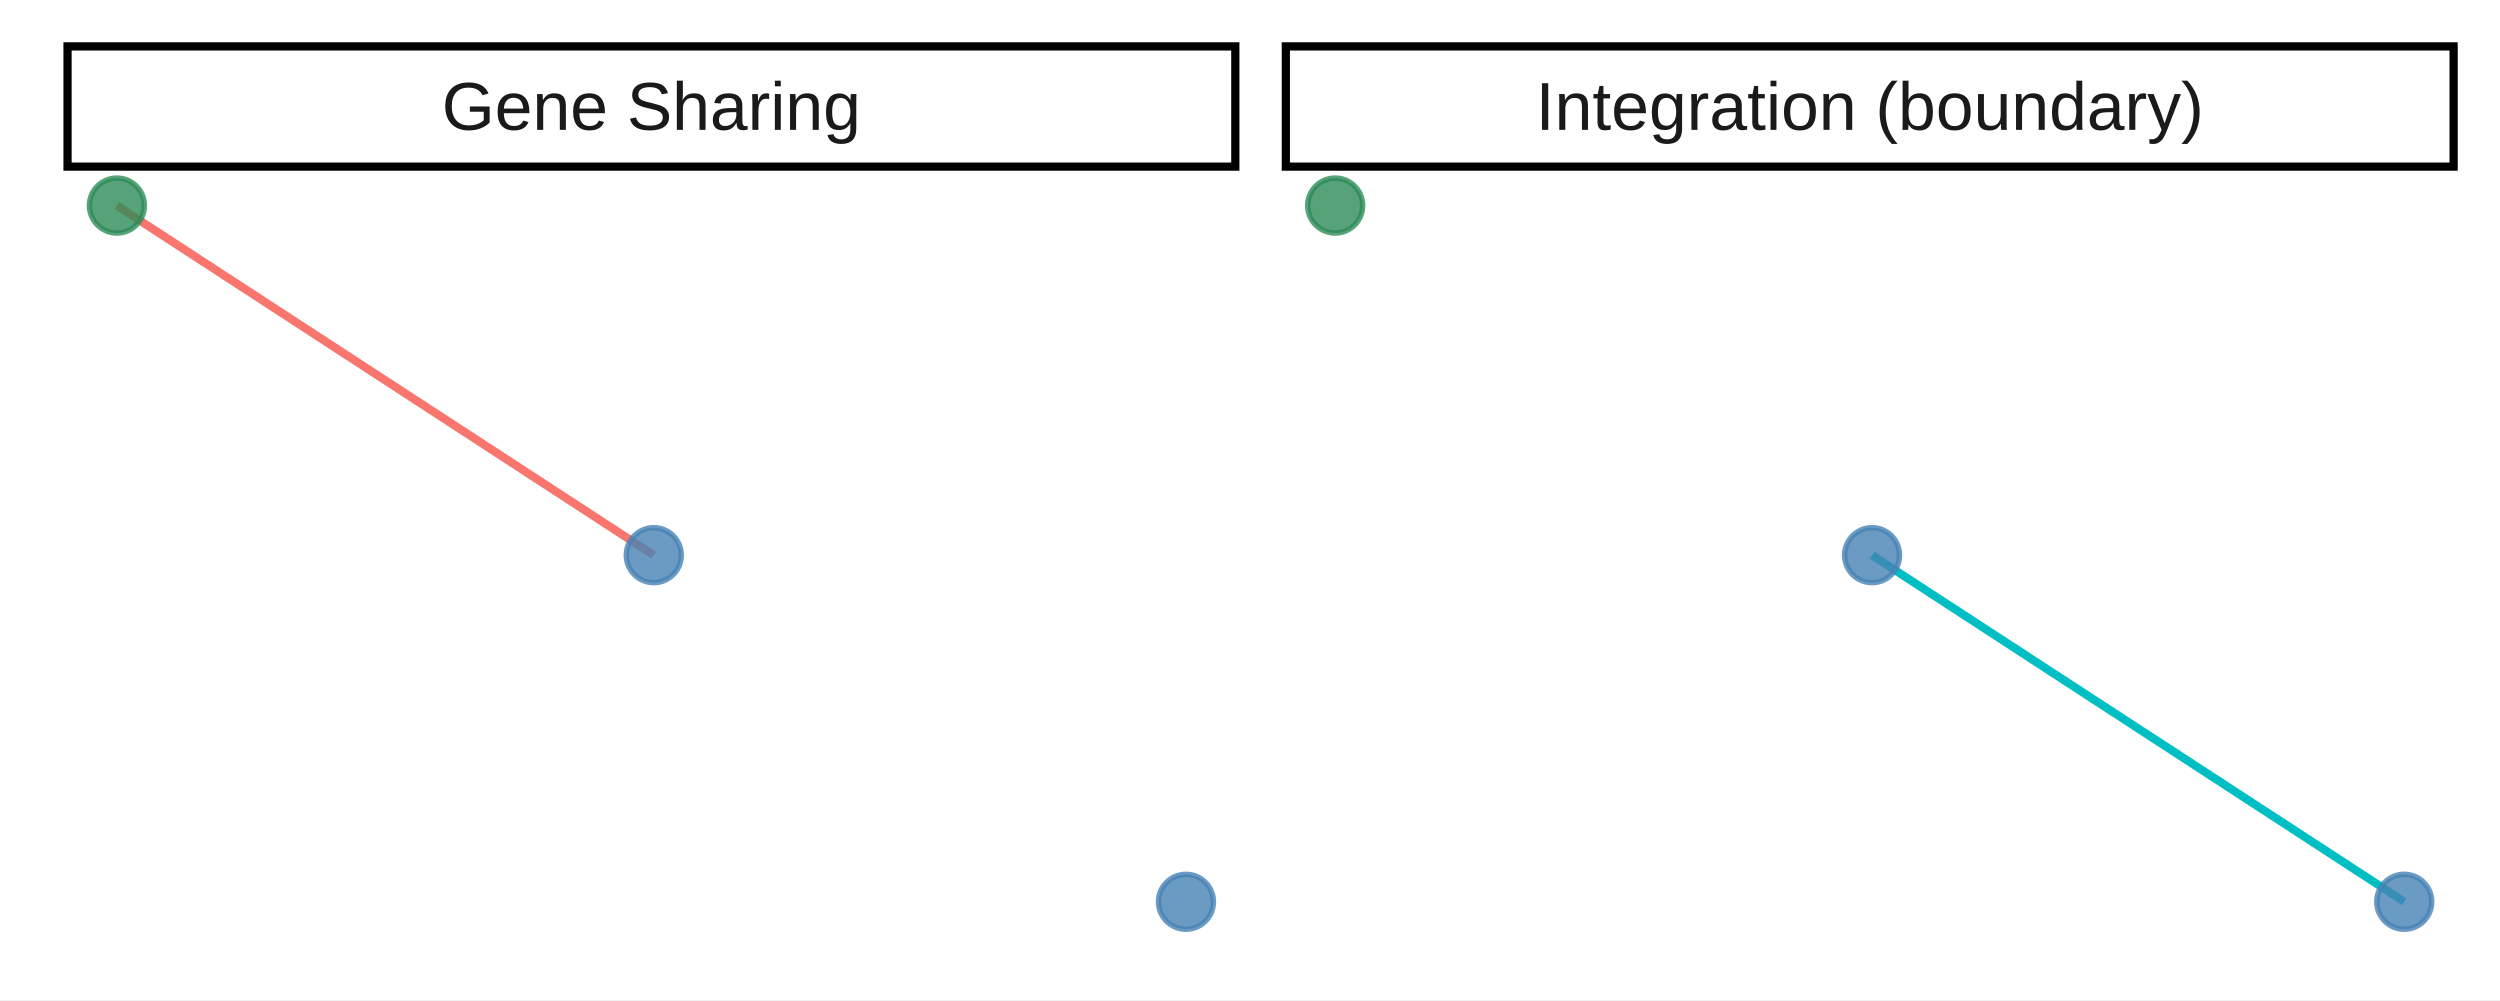
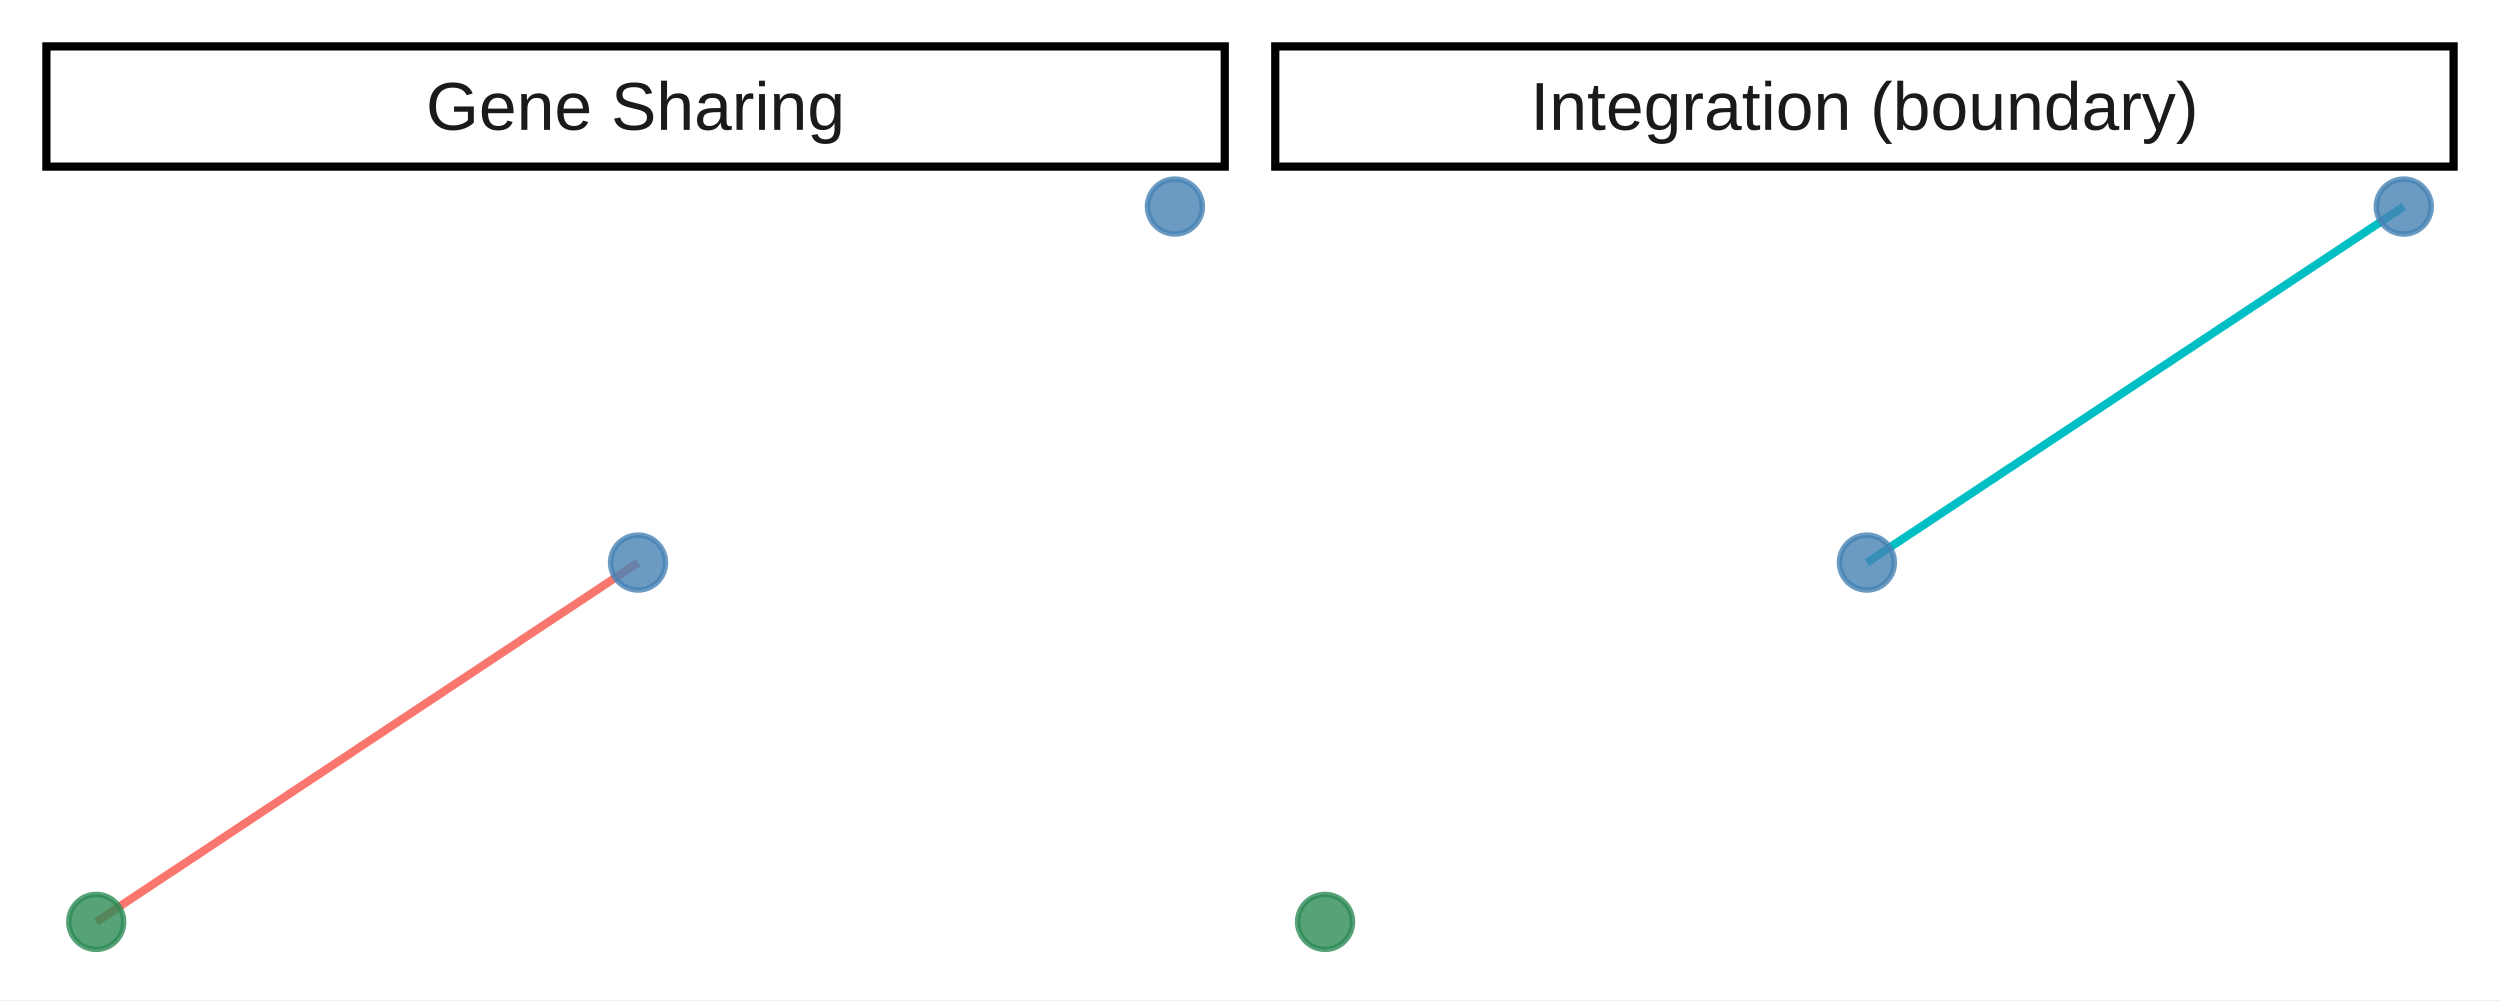
<svg xmlns="http://www.w3.org/2000/svg" width="324.00pt" height="129.60pt" viewBox="0 0 324.00 129.60">
  <g class="svglite">
    <defs>
      <style type="text/css">
    .svglite line, .svglite polyline, .svglite polygon, .svglite path, .svglite rect, .svglite circle {
      fill: none;
      stroke: #000000;
      stroke-linecap: round;
      stroke-linejoin: round;
      stroke-miterlimit: 10.00;
    }
    .svglite text {
      white-space: pre;
    }
    .svglite g.glyphgroup path {
      fill: inherit;
      stroke: none;
    }
  </style>
    </defs>
    <rect width="100%" height="100%" style="stroke: none; fill: #FFFFFF;" />
    <defs>
      <clipPath id="cpMC4wMHwzMjQuMDB8MC4wMHwxMjkuNjA=">
        <rect x="0.00" y="0.00" width="324.00" height="129.60" />
      </clipPath>
    </defs>
    <g clip-path="url(#cpMC4wMHwzMjQuMDB8MC4wMHwxMjkuNjA=)">
-       <rect x="0" y="0.00" width="324.00" height="129.60" style="stroke-width: 1.07; stroke: #FFFFFF; fill: #FFFFFF;" />
+       <rect x="0" y="0" width="324.00" height="129.60" style="stroke-width: 1.07; stroke: #FFFFFF; fill: #FFFFFF;" />
    </g>
    <defs>
-       <clipPath id="cpOC4yMnwxNjAuNjN8MjIuMTN8MTIxLjM4">
-         <rect x="8.22" y="22.13" width="152.41" height="99.25" />
+       <clipPath id="cpNS40OHwxNTkuMjZ8MjIuMTN8MTI0LjEy">
+         <rect x="5.48" y="22.13" width="153.78" height="101.99" />
      </clipPath>
    </defs>
-     <g clip-path="url(#cpOC4yMnwxNjAuNjN8MjIuMTN8MTIxLjM4)">
-       <rect x="8.22" y="22.13" width="152.41" height="99.25" style="stroke-width: 1.07; stroke: none; fill: #FFFFFF;" />
-       <polyline points="84.73,71.95 84.03,71.50 83.32,71.04 82.62,70.58 81.92,70.12 81.22,69.67 80.51,69.21 79.81,68.75 79.11,68.29 78.40,67.84 77.70,67.38 77.00,66.92 76.30,66.46 75.59,66.00 74.89,65.55 74.19,65.09 73.48,64.63 72.78,64.17 72.08,63.72 71.38,63.26 70.67,62.80 69.97,62.34 69.27,61.89 68.56,61.43 67.86,60.97 67.16,60.51 66.46,60.05 65.75,59.60 65.05,59.14 64.35,58.68 63.64,58.22 62.94,57.77 62.24,57.31 61.54,56.85 60.83,56.39 60.13,55.93 59.43,55.48 58.72,55.02 58.02,54.56 57.32,54.10 56.62,53.65 55.91,53.19 55.21,52.73 54.51,52.27 53.80,51.82 53.10,51.36 52.40,50.90 51.70,50.44 50.99,49.98 50.29,49.53 49.59,49.07 48.88,48.61 48.18,48.15 47.48,47.70 46.78,47.24 46.07,46.78 45.37,46.32 44.67,45.87 43.96,45.41 43.26,44.95 42.56,44.49 41.86,44.03 41.15,43.58 40.45,43.12 39.75,42.66 39.04,42.20 38.34,41.75 37.64,41.29 36.94,40.83 36.23,40.37 35.53,39.92 34.83,39.46 34.12,39.00 33.42,38.54 32.72,38.08 32.02,37.63 31.31,37.17 30.61,36.71 29.91,36.25 29.20,35.80 28.50,35.34 27.80,34.88 27.10,34.42 26.39,33.97 25.69,33.51 24.99,33.05 24.28,32.59 23.58,32.13 22.88,31.68 22.18,31.22 21.47,30.76 20.77,30.30 20.07,29.85 19.36,29.39 18.66,28.93 17.96,28.47 17.26,28.02 16.55,27.56 15.85,27.10 15.15,26.64 " style="stroke-width: 1.07; stroke: #F8766D; stroke-linecap: butt;" />
-       <circle cx="84.73" cy="71.95" r="3.56" style="stroke-width: 0.71; stroke: #4682B4; stroke-opacity: 0.80; fill: #4682B4; fill-opacity: 0.80;" />
-       <circle cx="15.15" cy="26.64" r="3.56" style="stroke-width: 0.71; stroke: #2E8B57; stroke-opacity: 0.80; fill: #2E8B57; fill-opacity: 0.80;" />
-       <circle cx="153.70" cy="116.87" r="3.56" style="stroke-width: 0.71; stroke: #4682B4; stroke-opacity: 0.80; fill: #4682B4; fill-opacity: 0.80;" />
+     <g clip-path="url(#cpNS40OHwxNTkuMjZ8MjIuMTN8MTI0LjEy)">
+       <rect x="5.48" y="22.13" width="153.78" height="101.99" style="stroke-width: 1.07; stroke: none; fill: #FFFFFF;" />
+       <polyline points="82.69,72.91 81.98,73.38 81.27,73.85 80.56,74.32 79.85,74.79 79.14,75.27 78.43,75.74 77.73,76.21 77.02,76.68 76.31,77.15 75.60,77.62 74.89,78.09 74.18,78.56 73.47,79.03 72.76,79.50 72.05,79.97 71.34,80.44 70.63,80.91 69.92,81.38 69.21,81.85 68.50,82.32 67.79,82.79 67.09,83.26 66.38,83.73 65.67,84.20 64.96,84.67 64.25,85.14 63.54,85.61 62.83,86.08 62.12,86.56 61.41,87.03 60.70,87.50 59.99,87.97 59.28,88.44 58.57,88.91 57.86,89.38 57.16,89.85 56.45,90.32 55.74,90.79 55.03,91.26 54.32,91.73 53.61,92.20 52.90,92.67 52.19,93.14 51.48,93.61 50.77,94.08 50.06,94.55 49.35,95.02 48.64,95.49 47.93,95.96 47.23,96.43 46.52,96.90 45.81,97.37 45.10,97.85 44.39,98.32 43.68,98.79 42.97,99.26 42.26,99.73 41.55,100.20 40.84,100.67 40.13,101.14 39.42,101.61 38.71,102.08 38.00,102.55 37.29,103.02 36.59,103.49 35.88,103.96 35.17,104.43 34.46,104.90 33.75,105.37 33.04,105.84 32.33,106.31 31.62,106.78 30.91,107.25 30.20,107.72 29.49,108.19 28.78,108.67 28.07,109.14 27.36,109.61 26.66,110.08 25.95,110.55 25.24,111.02 24.53,111.49 23.82,111.96 23.11,112.43 22.40,112.90 21.69,113.37 20.98,113.84 20.27,114.31 19.56,114.78 18.85,115.25 18.14,115.72 17.43,116.19 16.73,116.66 16.02,117.13 15.31,117.60 14.60,118.07 13.89,118.54 13.18,119.01 12.47,119.48 " style="stroke-width: 1.07; stroke: #F8766D; stroke-linecap: butt;" />
+       <circle cx="82.69" cy="72.91" r="3.56" style="stroke-width: 0.71; stroke: #4682B4; stroke-opacity: 0.80; fill: #4682B4; fill-opacity: 0.80;" />
+       <circle cx="12.47" cy="119.48" r="3.56" style="stroke-width: 0.71; stroke: #2E8B57; stroke-opacity: 0.80; fill: #2E8B57; fill-opacity: 0.80;" />
+       <circle cx="152.27" cy="26.77" r="3.56" style="stroke-width: 0.71; stroke: #4682B4; stroke-opacity: 0.80; fill: #4682B4; fill-opacity: 0.80;" />
    </g>
    <g clip-path="url(#cpMC4wMHwzMjQuMDB8MC4wMHwxMjkuNjA=)">
</g>
    <defs>
-       <clipPath id="cpMTY2LjExfDMxOC41MnwyMi4xM3wxMjEuMzg=">
-         <rect x="166.11" y="22.13" width="152.41" height="99.25" />
+       <clipPath id="cpMTY0Ljc0fDMxOC41MnwyMi4xM3wxMjQuMTI=">
+         <rect x="164.74" y="22.13" width="153.78" height="101.99" />
      </clipPath>
    </defs>
-     <g clip-path="url(#cpMTY2LjExfDMxOC41MnwyMi4xM3wxMjEuMzg=)">
-       <rect x="166.11" y="22.13" width="152.41" height="99.25" style="stroke-width: 1.07; stroke: none; fill: #FFFFFF;" />
-       <polyline points="242.62,71.95 243.32,72.41 244.01,72.86 244.71,73.32 245.41,73.77 246.10,74.22 246.80,74.68 247.50,75.13 248.19,75.58 248.89,76.04 249.59,76.49 250.28,76.95 250.98,77.40 251.68,77.85 252.37,78.31 253.07,78.76 253.77,79.21 254.46,79.67 255.16,80.12 255.86,80.57 256.55,81.03 257.25,81.48 257.95,81.94 258.64,82.39 259.34,82.84 260.04,83.30 260.73,83.75 261.43,84.20 262.13,84.66 262.82,85.11 263.52,85.57 264.22,86.02 264.91,86.47 265.61,86.93 266.31,87.38 267.00,87.83 267.70,88.29 268.40,88.74 269.09,89.19 269.79,89.65 270.49,90.10 271.18,90.56 271.88,91.01 272.58,91.46 273.27,91.92 273.97,92.37 274.67,92.82 275.36,93.28 276.06,93.73 276.76,94.19 277.45,94.64 278.15,95.09 278.85,95.55 279.55,96.00 280.24,96.45 280.94,96.91 281.64,97.36 282.33,97.81 283.03,98.27 283.73,98.72 284.42,99.18 285.12,99.63 285.82,100.08 286.51,100.54 287.21,100.99 287.91,101.44 288.60,101.90 289.30,102.35 290.00,102.81 290.69,103.26 291.39,103.71 292.09,104.17 292.78,104.62 293.48,105.07 294.18,105.53 294.87,105.98 295.57,106.43 296.27,106.89 296.96,107.34 297.66,107.80 298.36,108.25 299.05,108.70 299.75,109.16 300.45,109.61 301.14,110.06 301.84,110.52 302.54,110.97 303.23,111.43 303.93,111.88 304.63,112.33 305.32,112.79 306.02,113.24 306.72,113.69 307.41,114.15 308.11,114.60 308.81,115.05 309.50,115.51 310.20,115.96 310.90,116.42 311.59,116.87 " style="stroke-width: 1.07; stroke: #00BFC4; stroke-linecap: butt;" />
-       <circle cx="242.62" cy="71.95" r="3.56" style="stroke-width: 0.71; stroke: #4682B4; stroke-opacity: 0.80; fill: #4682B4; fill-opacity: 0.80;" />
-       <circle cx="173.04" cy="26.64" r="3.56" style="stroke-width: 0.71; stroke: #2E8B57; stroke-opacity: 0.80; fill: #2E8B57; fill-opacity: 0.80;" />
-       <circle cx="311.59" cy="116.87" r="3.56" style="stroke-width: 0.71; stroke: #4682B4; stroke-opacity: 0.80; fill: #4682B4; fill-opacity: 0.80;" />
+     <g clip-path="url(#cpMTY0Ljc0fDMxOC41MnwyMi4xM3wxMjQuMTI=)">
+       <rect x="164.74" y="22.13" width="153.78" height="101.99" style="stroke-width: 1.07; stroke: none; fill: #FFFFFF;" />
+       <polyline points="241.95,72.91 242.65,72.45 243.36,71.98 244.06,71.51 244.76,71.05 245.46,70.58 246.17,70.12 246.87,69.65 247.57,69.18 248.28,68.72 248.98,68.25 249.68,67.79 250.38,67.32 251.09,66.85 251.79,66.39 252.49,65.92 253.20,65.46 253.90,64.99 254.60,64.52 255.30,64.06 256.01,63.59 256.71,63.12 257.41,62.66 258.12,62.19 258.82,61.73 259.52,61.26 260.22,60.79 260.93,60.33 261.63,59.86 262.33,59.40 263.04,58.93 263.74,58.46 264.44,58.00 265.14,57.53 265.85,57.06 266.55,56.60 267.25,56.13 267.96,55.67 268.66,55.20 269.36,54.73 270.06,54.27 270.77,53.80 271.47,53.34 272.17,52.87 272.87,52.40 273.58,51.94 274.28,51.47 274.98,51.01 275.69,50.54 276.39,50.07 277.09,49.61 277.79,49.14 278.50,48.67 279.20,48.21 279.90,47.74 280.61,47.28 281.31,46.81 282.01,46.34 282.71,45.88 283.42,45.41 284.12,44.95 284.82,44.48 285.53,44.01 286.23,43.55 286.93,43.08 287.63,42.61 288.34,42.15 289.04,41.68 289.74,41.22 290.45,40.75 291.15,40.28 291.85,39.82 292.55,39.35 293.26,38.89 293.96,38.42 294.66,37.95 295.37,37.49 296.07,37.02 296.77,36.56 297.47,36.09 298.18,35.62 298.88,35.16 299.58,34.69 300.29,34.22 300.99,33.76 301.69,33.29 302.39,32.83 303.10,32.36 303.80,31.89 304.50,31.43 305.21,30.96 305.91,30.50 306.61,30.03 307.31,29.56 308.02,29.10 308.72,28.63 309.42,28.16 310.12,27.70 310.83,27.23 311.53,26.77 " style="stroke-width: 1.07; stroke: #00BFC4; stroke-linecap: butt;" />
+       <circle cx="241.95" cy="72.91" r="3.56" style="stroke-width: 0.71; stroke: #4682B4; stroke-opacity: 0.80; fill: #4682B4; fill-opacity: 0.80;" />
+       <circle cx="171.73" cy="119.48" r="3.56" style="stroke-width: 0.71; stroke: #2E8B57; stroke-opacity: 0.80; fill: #2E8B57; fill-opacity: 0.80;" />
+       <circle cx="311.53" cy="26.77" r="3.56" style="stroke-width: 0.71; stroke: #4682B4; stroke-opacity: 0.80; fill: #4682B4; fill-opacity: 0.80;" />
    </g>
    <g clip-path="url(#cpMC4wMHwzMjQuMDB8MC4wMHwxMjkuNjA=)">
</g>
    <defs>
-       <clipPath id="cpOC4yMnwxNjAuNjN8NS40OHwyMi4xMw==">
-         <rect x="8.22" y="5.48" width="152.41" height="16.65" />
+       <clipPath id="cpNS40OHwxNTkuMjZ8NS40OHwyMi4xMw==">
+         <rect x="5.48" y="5.48" width="153.78" height="16.65" />
      </clipPath>
    </defs>
-     <g clip-path="url(#cpOC4yMnwxNjAuNjN8NS40OHwyMi4xMw==)">
-       <rect x="8.22" y="5.48" width="152.41" height="16.65" style="stroke-width: 2.13; fill: #FFFFFF;" />
-       <text x="84.42" y="16.83" text-anchor="middle" style="font-size: 8.80px;fill: #1A1A1A; font-family: &quot;Liberation Sans&quot;;" textLength="54.27px" lengthAdjust="spacingAndGlyphs">Gene Sharing</text>
+     <g clip-path="url(#cpNS40OHwxNTkuMjZ8NS40OHwyMi4xMw==)">
+       <rect x="5.48" y="5.48" width="153.78" height="16.65" style="stroke-width: 2.13; fill: #FFFFFF;" />
+       <text x="82.37" y="16.83" text-anchor="middle" style="font-size: 8.80px;fill: #1A1A1A; font-family: &quot;Liberation Sans&quot;;" textLength="54.27px" lengthAdjust="spacingAndGlyphs">Gene Sharing</text>
    </g>
    <g clip-path="url(#cpMC4wMHwzMjQuMDB8MC4wMHwxMjkuNjA=)">
</g>
    <defs>
-       <clipPath id="cpMTY2LjExfDMxOC41Mnw1LjQ4fDIyLjEz">
-         <rect x="166.11" y="5.48" width="152.41" height="16.65" />
+       <clipPath id="cpMTY0Ljc0fDMxOC41Mnw1LjQ4fDIyLjEz">
+         <rect x="164.74" y="5.48" width="153.78" height="16.65" />
      </clipPath>
    </defs>
-     <g clip-path="url(#cpMTY2LjExfDMxOC41Mnw1LjQ4fDIyLjEz)">
-       <rect x="166.11" y="5.48" width="152.41" height="16.65" style="stroke-width: 2.13; fill: #FFFFFF;" />
-       <text x="242.32" y="16.83" text-anchor="middle" style="font-size: 8.80px;fill: #1A1A1A; font-family: &quot;Liberation Sans&quot;;" textLength="86.48px" lengthAdjust="spacingAndGlyphs">Integration (boundary)</text>
+     <g clip-path="url(#cpMTY0Ljc0fDMxOC41Mnw1LjQ4fDIyLjEz)">
+       <rect x="164.74" y="5.48" width="153.78" height="16.65" style="stroke-width: 2.13; fill: #FFFFFF;" />
+       <text x="241.63" y="16.83" text-anchor="middle" style="font-size: 8.80px;fill: #1A1A1A; font-family: &quot;Liberation Sans&quot;;" textLength="86.48px" lengthAdjust="spacingAndGlyphs">Integration (boundary)</text>
    </g>
    <g clip-path="url(#cpMC4wMHwzMjQuMDB8MC4wMHwxMjkuNjA=)">
</g>
  </g>
</svg>
